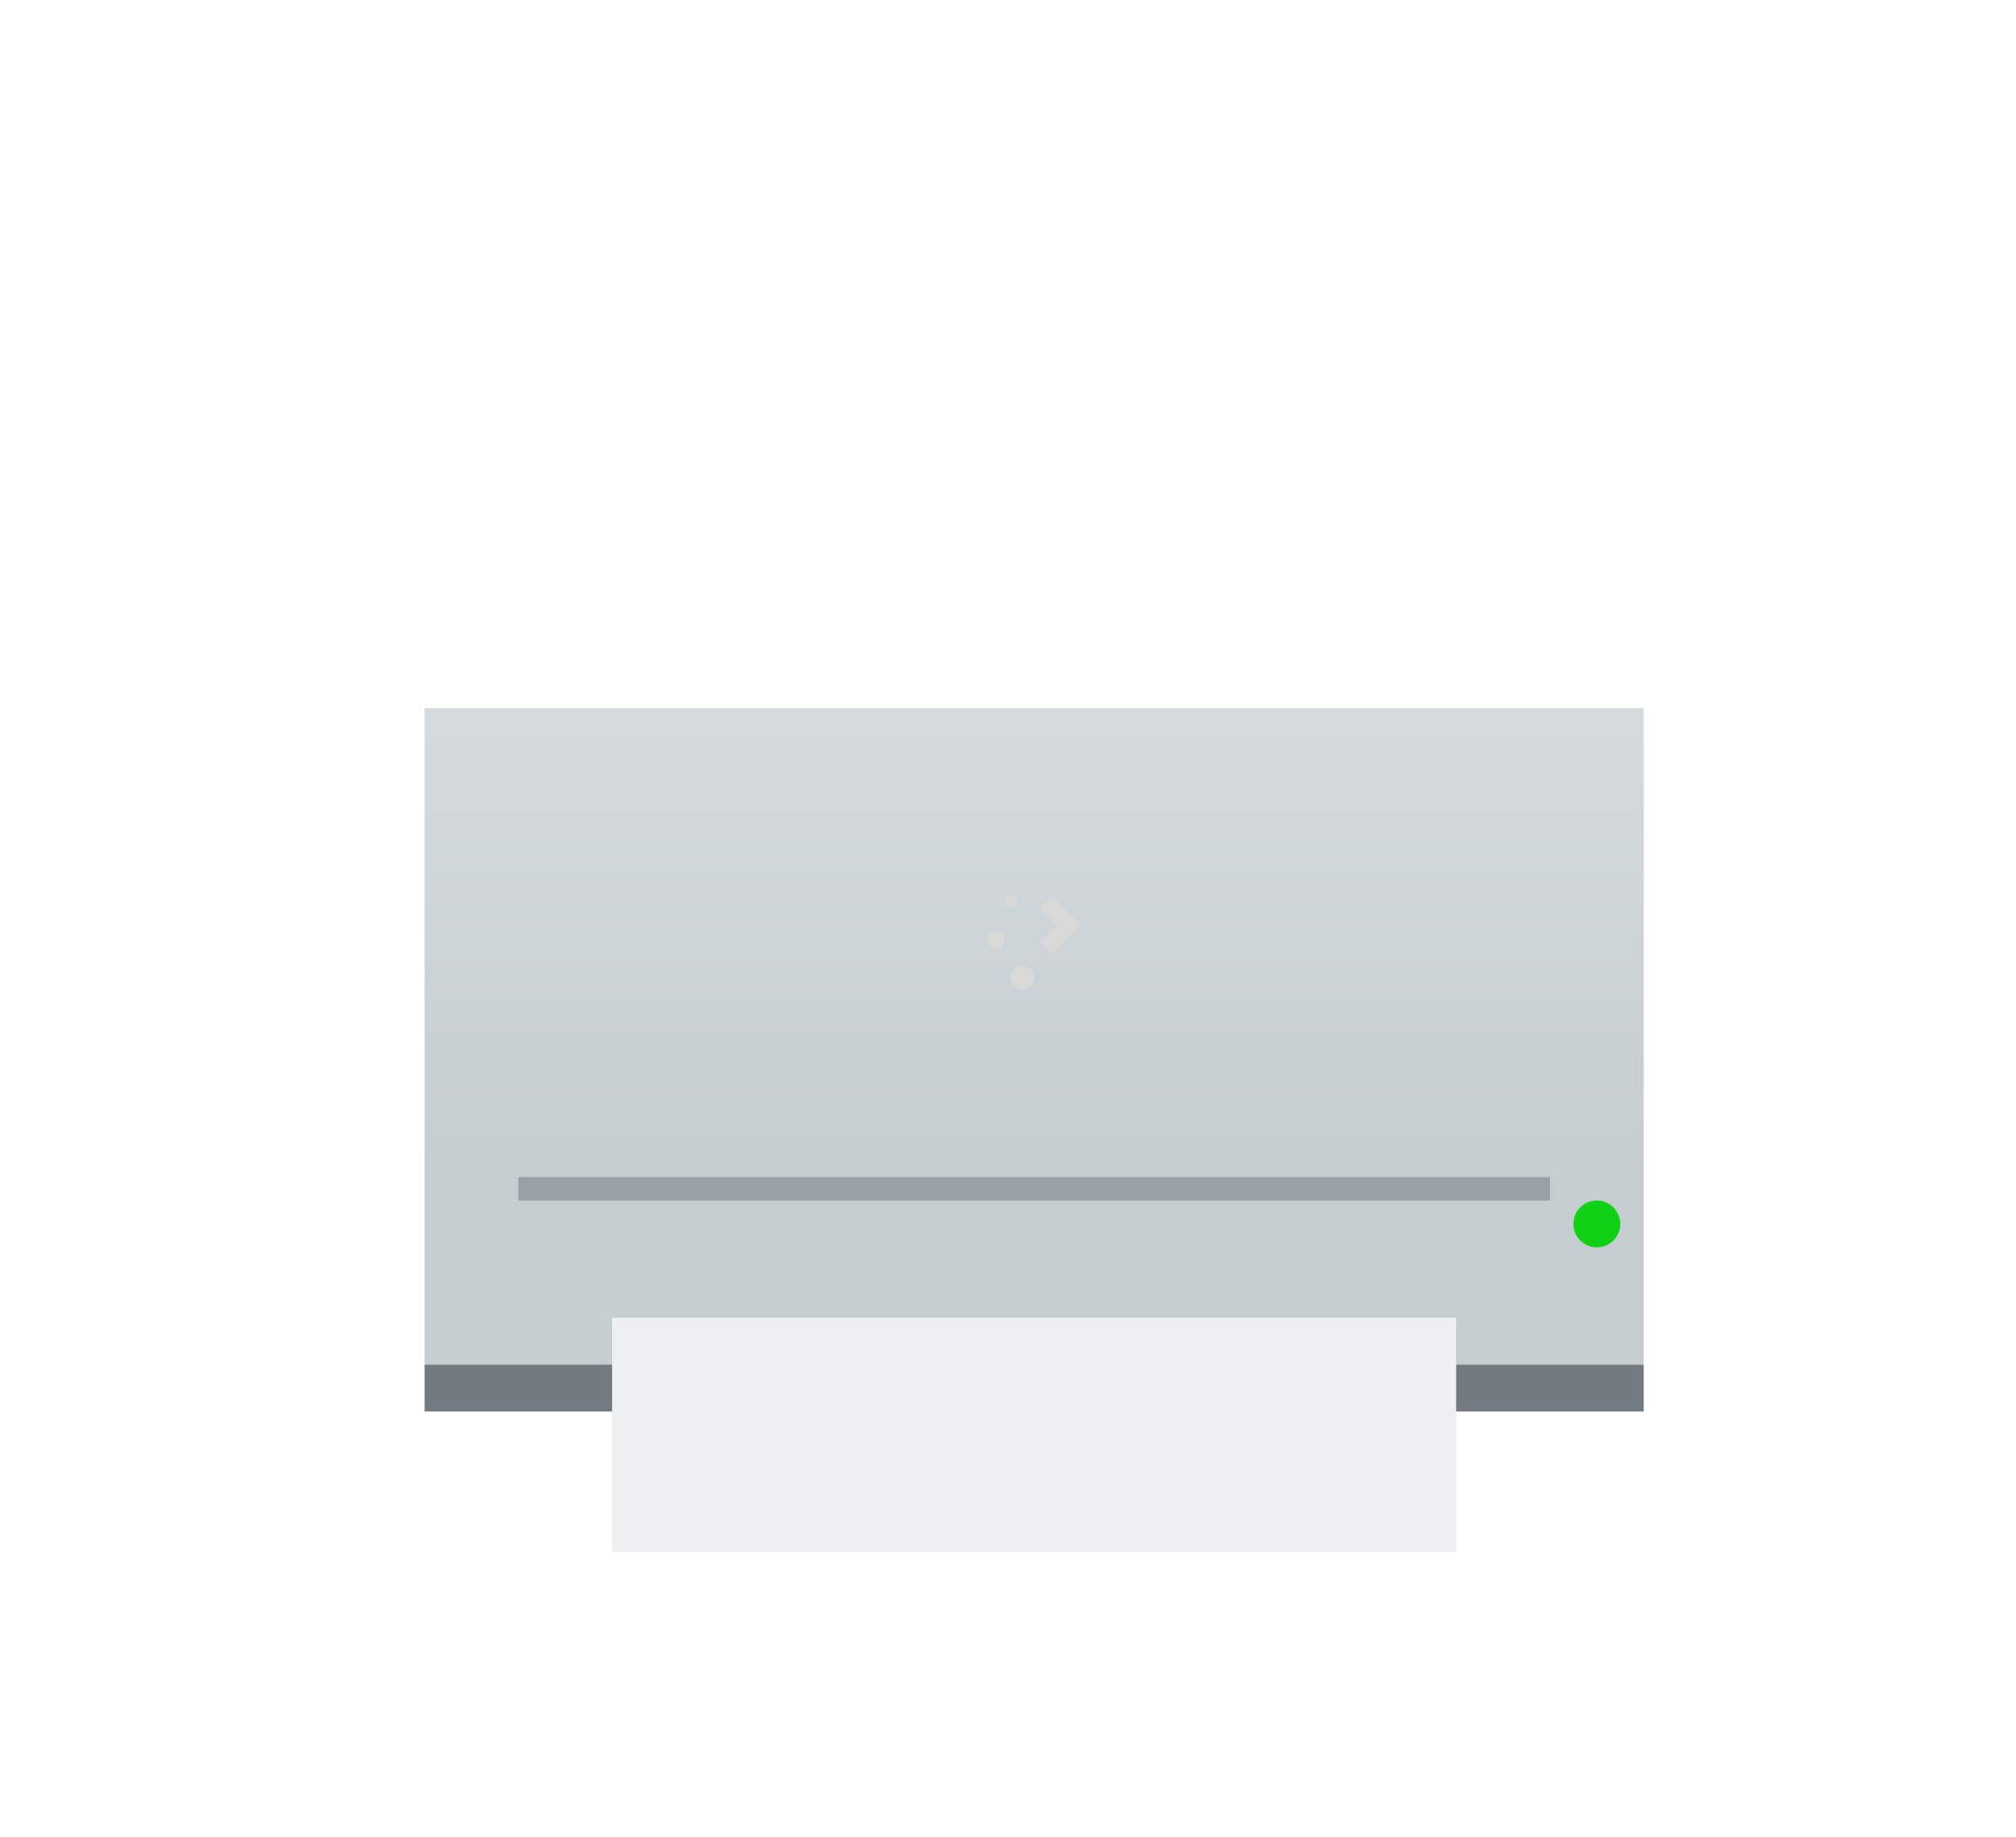
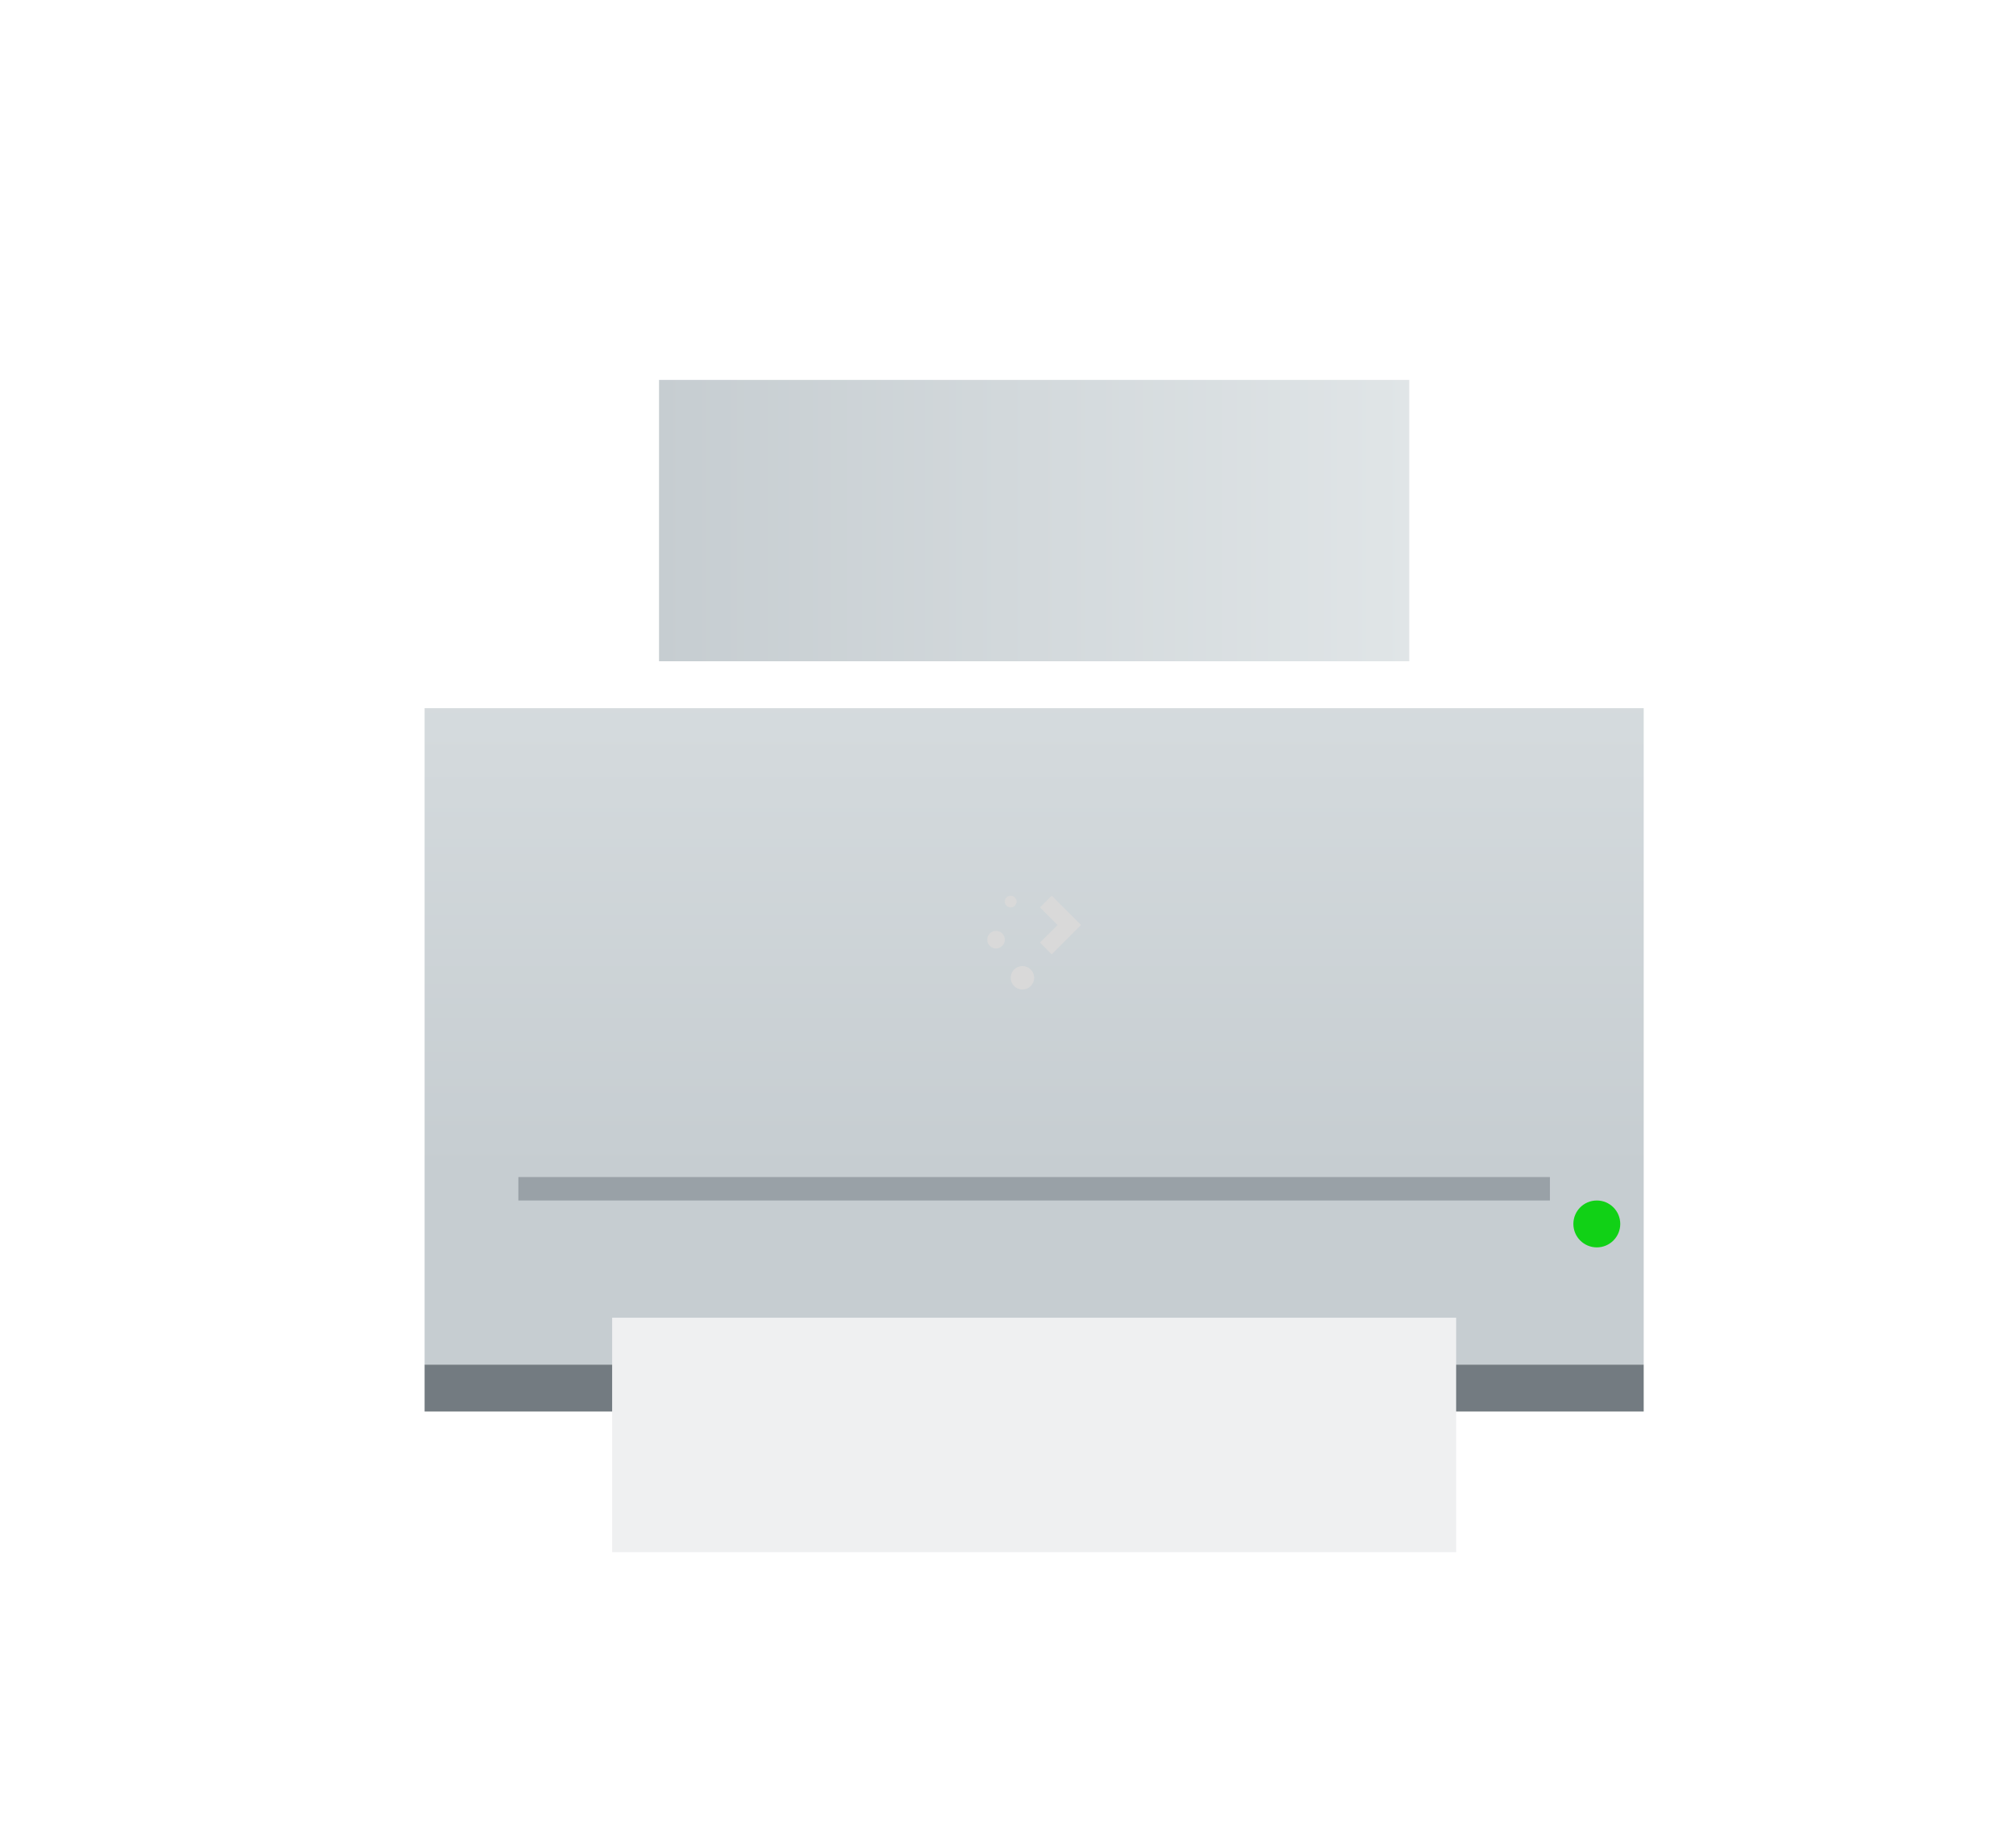
<svg xmlns="http://www.w3.org/2000/svg" xmlns:xlink="http://www.w3.org/1999/xlink" version="1.1" x="0px" y="0px" viewBox="0 0 85.99 78.329" enable-background="new 0 0 1000 1000" xml:space="preserve" id="svg20" width="85.99" height="78.329">
  <defs id="defs24">
    <linearGradient id="linearGradient4617" xlink:href="#linearGradient4303" y1="531.798" y2="501.699" gradientUnits="userSpaceOnUse" x2="0" gradientTransform="matrix(1.083332,0,0,1.166668,-410.6184,-570.4314)" />
    <linearGradient id="linearGradient4303">
      <stop style="stop-color:#c6cdd1" id="stop4305" />
      <stop offset="1" style="stop-color:#e0e5e7" id="stop4307" />
    </linearGradient>
    <linearGradient id="linearGradient4930" xlink:href="#linearGradient4191" y1="533.798" y2="537.798" gradientUnits="userSpaceOnUse" x2="0" gradientTransform="matrix(1.11111,0,0,1,-421.9678,-485.798)" />
-     <linearGradient id="printer">
-       <stop style="stop-color:#18222a" id="stop4193" />
-       <stop offset="1" style="stop-color:#566069" id="stop4195" />
-     </linearGradient>
    <linearGradient id="linearGradient4938" xlink:href="#linearGradient4191" y1="514.798" y2="511.798" gradientUnits="userSpaceOnUse" x2="0" gradientTransform="matrix(1,0,0,2.285719,-376.5715,-1150.683)" />
    <linearGradient id="linearGradient4386" xlink:href="#linearGradient4903" y1="505.798" y2="503.798" gradientUnits="userSpaceOnUse" x2="0" gradientTransform="translate(-376.5715,-497.798)" />
-     <linearGradient id="printer">
-       <stop style="stop-color:#eef1f2" id="stop4905" />
-       <stop offset="1" style="stop-color:#f9fafb" id="stop4907" />
-     </linearGradient>
    <linearGradient id="linearGradient4982" xlink:href="#linearGradient4976" x1="394.571" gradientUnits="userSpaceOnUse" x2="422.571" gradientTransform="matrix(1.142856,0,0,1,-434.9382,-485.798)" />
-     <linearGradient id="printer">
-       <stop style="stop-color:#e74c3c" id="stop4978" />
-       <stop offset="0.25" style="stop-color:#f39c1f" id="stop4988" />
-       <stop offset="0.5" style="stop-color:#11d116" id="stop4984" />
-       <stop offset="0.75" style="stop-color:#3498db" id="stop4986" />
-       <stop offset="1" style="stop-color:#9b59b6" id="stop4980" />
-     </linearGradient>
-     <linearGradient id="printer" xlink:href="#linearGradient4770" y1="533.798" y2="546.798" x1="391.571" gradientUnits="userSpaceOnUse" x2="404.571" gradientTransform="translate(-378.5715,-485.798)" />
-     <linearGradient id="printer">
-       <stop id="stop4772" />
-       <stop offset="1" style="stop-opacity:0" id="stop4774" />
-     </linearGradient>
-     <linearGradient id="linearGradient4402" xlink:href="#linearGradient4903" y1="507.798" y2="505.798" gradientUnits="userSpaceOnUse" x2="0" gradientTransform="translate(-376.5715,-497.798)" />
-     <linearGradient id="printer" xlink:href="#linearGradient4903" y1="519.798" y2="507.798" gradientUnits="userSpaceOnUse" x2="0" gradientTransform="matrix(1,0,0,1.333333,-376.5715,-667.064)" />
-     <linearGradient id="printer" xlink:href="#linearGradient4199" y1="28" y2="12" gradientUnits="userSpaceOnUse" x2="0" gradientTransform="translate(5.99998,16.00005)" />
+     <linearGradient id="linearGradient25" xlink:href="#linearGradient4770" y1="533.798" y2="546.798" x1="391.571" gradientUnits="userSpaceOnUse" x2="404.571" gradientTransform="translate(-378.5715,-485.798)" />
+     <linearGradient id="linearGradient32" xlink:href="#linearGradient4903" y1="519.798" y2="507.798" gradientUnits="userSpaceOnUse" x2="0" gradientTransform="matrix(1,0,0,1.333333,-376.5715,-667.064)" />
+     <linearGradient id="linearGradient34" xlink:href="#linearGradient4199" y1="28" y2="12" gradientUnits="userSpaceOnUse" x2="0" gradientTransform="translate(5.99998,16.00005)" />
    <linearGradient id="linearGradient4199">
      <stop style="stop-color:#2f3943" id="stop4201" />
      <stop offset="1" style="stop-color:#4d5662" id="stop4203" />
    </linearGradient>
-     <linearGradient id="printer" xlink:href="#linearGradient4199" y1="28" y2="12" gradientUnits="userSpaceOnUse" x2="0" gradientTransform="matrix(-1,0,0,1,57.99998,16.00005)" />
-     <linearGradient gradientTransform="translate(-376.5715,-485.798)" xlink:href="#linearGradient4199" id="printer" y1="524.798" x1="425.571" y2="511.798" x2="390.571" gradientUnits="userSpaceOnUse" />
-     <linearGradient id="printer" xlink:href="#linearGradient4770" y1="533.798" y2="546.798" x1="391.571" gradientUnits="userSpaceOnUse" x2="404.571" gradientTransform="translate(-376.5715,-507.798)" />
+     <linearGradient id="linearGradient39" xlink:href="#linearGradient4199" y1="28" y2="12" gradientUnits="userSpaceOnUse" x2="0" gradientTransform="matrix(-1,0,0,1,57.99998,16.00005)" />
+     <linearGradient gradientTransform="translate(-376.5715,-485.798)" xlink:href="#linearGradient4199" id="linearGradient41" y1="524.798" x1="425.571" y2="511.798" x2="390.571" gradientUnits="userSpaceOnUse" />
+     <linearGradient id="linearGradient43" xlink:href="#linearGradient4770" y1="533.798" y2="546.798" x1="391.571" gradientUnits="userSpaceOnUse" x2="404.571" gradientTransform="translate(-376.5715,-507.798)" />
+     <linearGradient xlink:href="#linearGradient4303" id="linearGradient895" x1="28.11" y1="22.205" x2="60.11" y2="22.205" gradientUnits="userSpaceOnUse" />
  </defs>
  <rect width="52" x="18.11" y="30.205" rx="0" height="28" style="fill:url(#linearGradient4617);stroke-width:2;stroke-linecap:round;stroke-linejoin:round" id="rect4288" />
  <rect width="52" x="18.11" y="58.206" height="2" style="fill:#737b81;stroke-width:2;stroke-linecap:round;stroke-linejoin:round" id="rect4290" />
  <rect width="40" x="24.11" y="56.205" height="7" style="fill:url(#linearGradient4930);stroke-width:0.5;stroke-linejoin:round" id="rect4868" />
  <rect width="36" x="26.11" y="56.205" height="10" style="fill:#eff0f1;stroke-width:0.5;stroke-linejoin:round" id="rect4299" />
  <rect width="36" x="26.11" y="18.205" height="16" style="fill:url(#linearGradient4938);stroke-width:0.5;stroke-linejoin:round" id="rect4868-5" />
  <rect width="32" x="28.11" y="14.205" height="16" style="fill:url(#linearGradient4386);stroke-width:0.5;stroke-linejoin:round" id="rect4299-2" />
  <rect width="32" x="28.11" y="56.205" height="8" style="fill:url(#linearGradient4982);stroke-width:0.5;stroke-linejoin:round" id="rect4299-3" />
  <path style="opacity:0.2;fill:url(#linearGradient4950);fill-rule:evenodd" id="path4942" d="m 24.11,56.205 10,10 h 24 v -3 h 2 v -7 z" />
-   <rect width="32" x="28.11" y="16.205" height="12" style="fill:url(#linearGradient4402);stroke-width:0.5;stroke-linejoin:round" id="rect4299-2-2-8" />
+   <rect width="32" x="28.11" y="16.205" height="12" style="fill:url(#linearGradient895);stroke-width:0.5;stroke-linejoin:round;fill-opacity:1.0" id="rect4299-2-2-8" />
  <rect width="32" x="28.11" y="18.205" height="16" style="fill:url(#linearGradient4394);stroke-width:0.5;stroke-linejoin:round" id="rect4299-2-2" />
  <path style="fill:url(#linearGradient4545);stroke-width:2;stroke-linecap:round;stroke-linejoin:round" id="rect4512" d="m 18.11,32.206 v 22 h 2 c 1.108,0 2,-0.892 2,-2 V 34.206 c 0,-1.108 -1,-2 -2,-2 z" />
  <path style="fill:url(#linearGradient4545-5);stroke-width:2;stroke-linecap:round;stroke-linejoin:round" id="rect4512-0" d="m 70.11,32.206 v 22 h -2 c -1.108,0 -2,-0.892 -2,-2 V 34.206 c 0,-1.108 1,-2 2,-2 z" />
  <circle cx="68.11" cy="52.205" style="fill:#11d116;stroke-width:2;stroke-linecap:round;stroke-linejoin:round" r="1" id="path4292" />
  <rect width="44" x="22.11" y="50.205" height="1" style="fill:#99a1a7;stroke-width:2;stroke-linecap:round;stroke-linejoin:bevel" id="rect4826" />
  <path style="fill:url(#linearGradient4852);stroke-width:2;stroke-linecap:round;stroke-linejoin:bevel" id="rect4841" d="m 26.11,34.205 v 10 c 0,1.108 0.892,2 2,2 h 32 c 1.108,0 2,-0.892 2,-2 V 34.205 Z" />
  <path style="opacity:0.2;fill:url(#linearGradient4950-6);fill-rule:evenodd" id="path4942-8" d="m 26.11,34.205 14,14 h 22 V 34.205 Z" />
  <path style="fill:#d9d9d9" id="rect4119" d="m 43.11,38.205 c -0.139,0 -0.25,0.112 -0.25,0.25 0,0.139 0.112,0.25 0.25,0.25 0.139,0 0.25,-0.112 0.25,-0.25 0,-0.139 -0.112,-0.25 -0.25,-0.25 z m 1.75,0 -0.5,0.5 0.75,0.75 -0.25,0.25 -0.25,0.25 -0.25,0.25 0.5,0.5 0.25,-0.25 0.25,-0.25 0.25,-0.25 0.5,-0.5 z m -2.375,1.5 c -0.208,0 -0.375,0.167 -0.375,0.375 0,0.208 0.167,0.375 0.375,0.375 0.208,0 0.375,-0.167 0.375,-0.375 0,-0.208 -0.167,-0.375 -0.375,-0.375 z m 1.125,1.5 c -0.277,0 -0.5,0.223 -0.5,0.5 0,0.277 0.223,0.5 0.5,0.5 0.277,0 0.5,-0.223 0.5,-0.5 0,-0.277 -0.223,-0.5 -0.5,-0.5 z" />
</svg>
